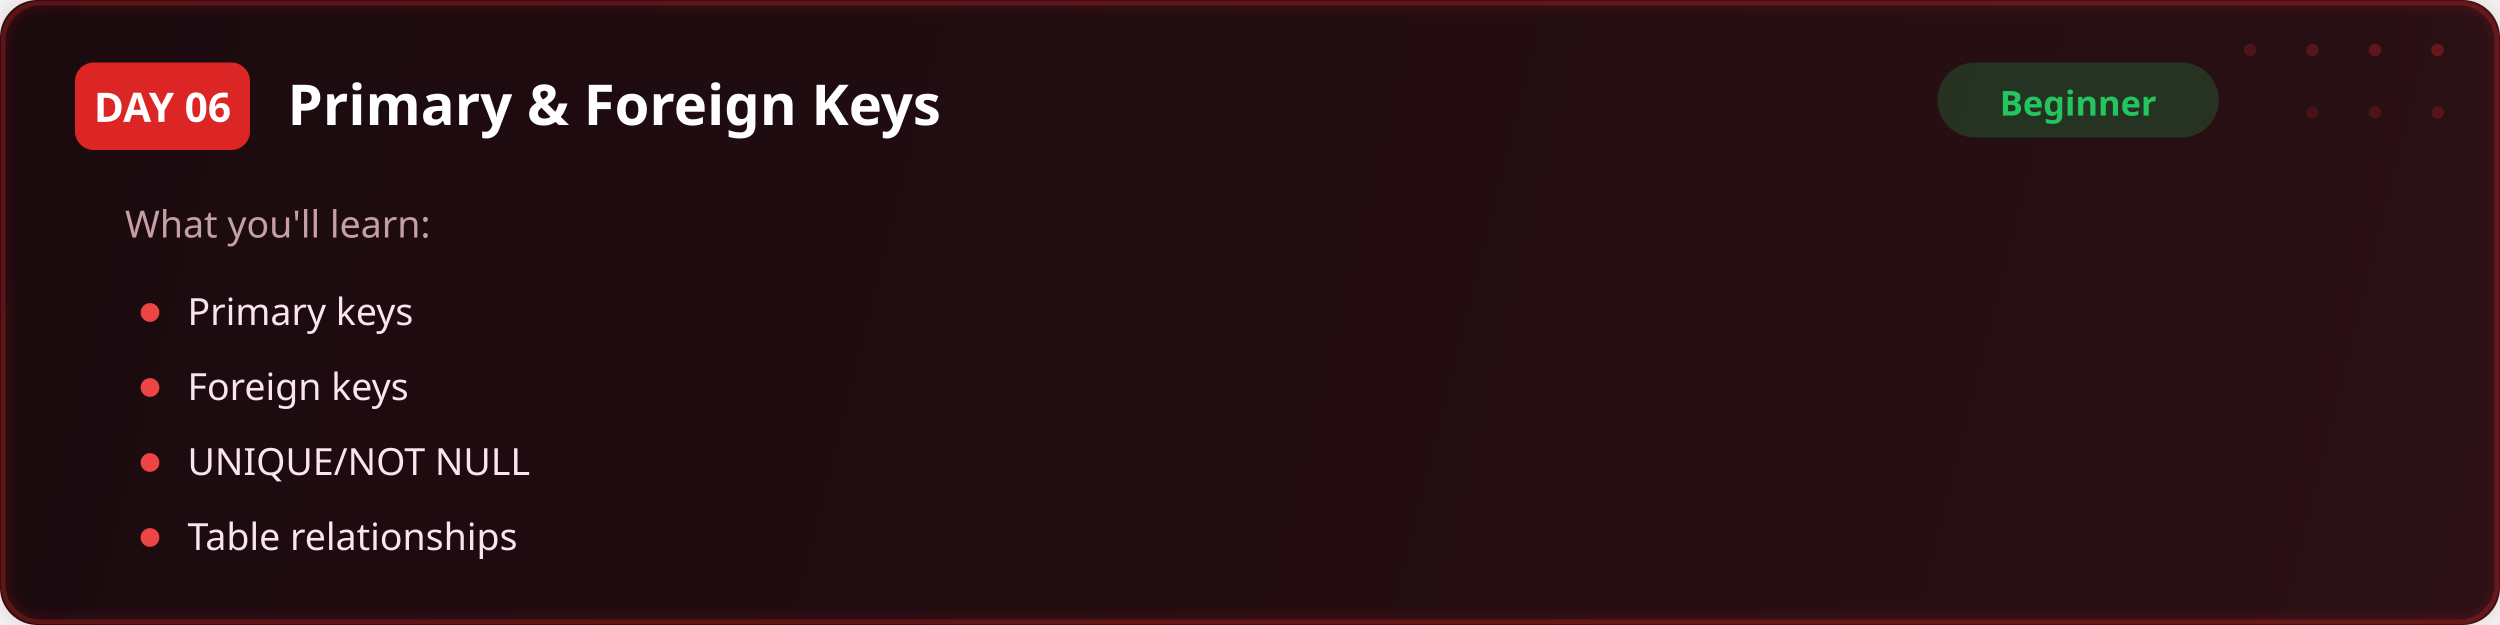
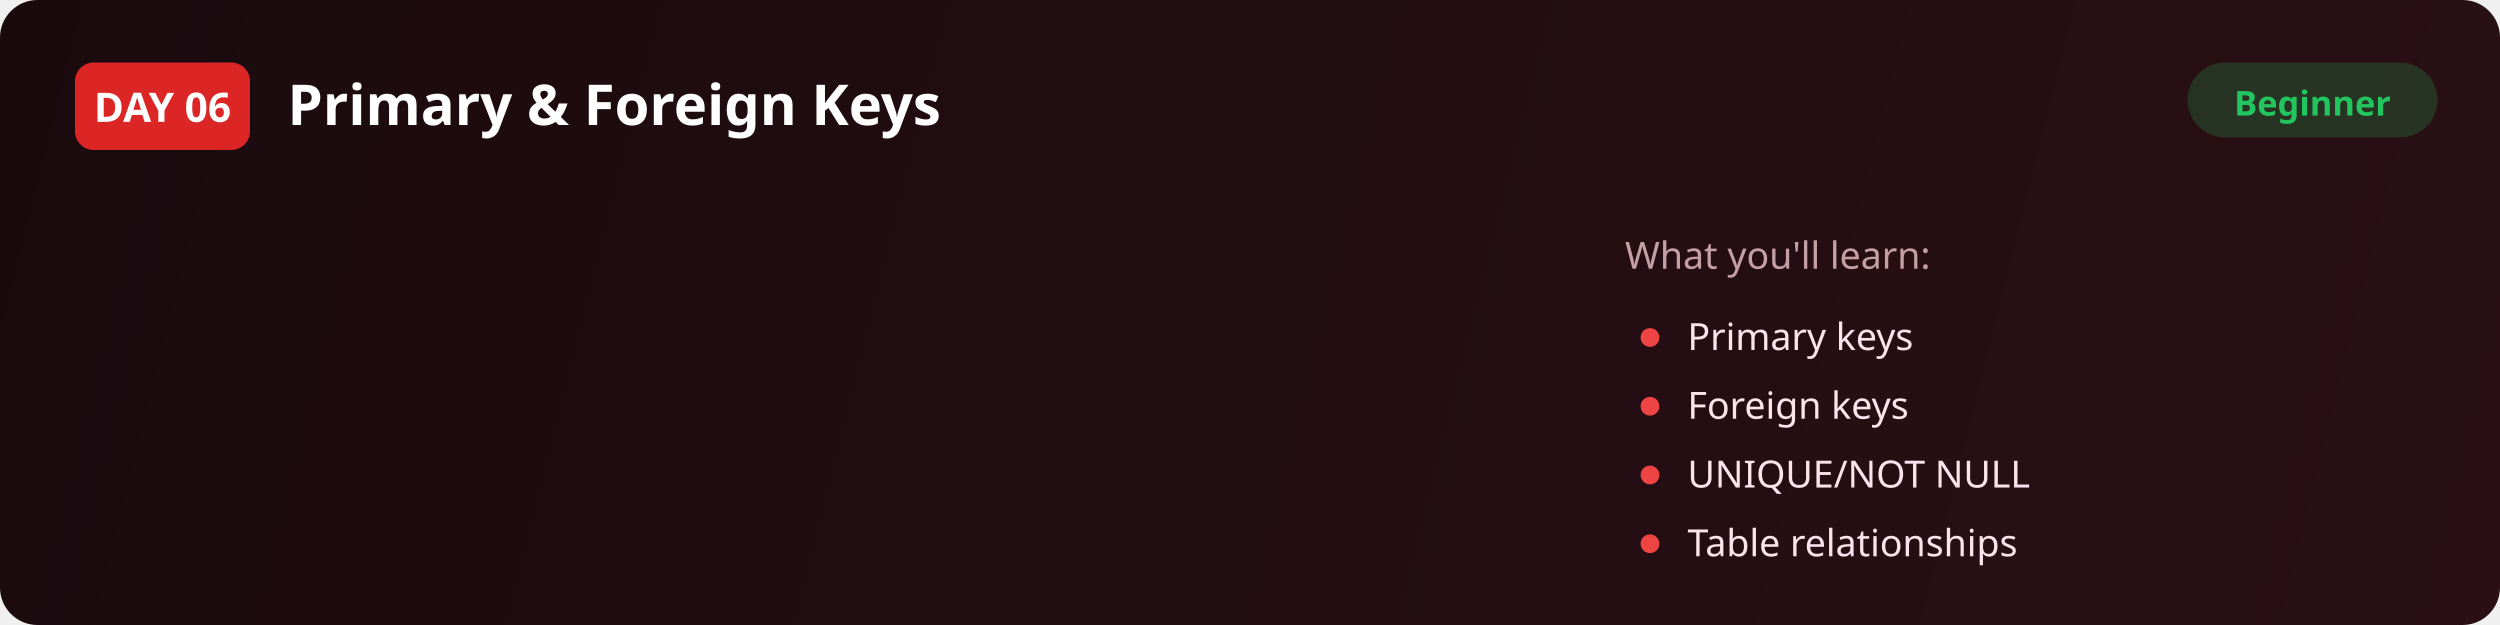
<svg xmlns="http://www.w3.org/2000/svg" viewBox="0 0 800 200" fill="none">
  <defs>
    <linearGradient id="bg" x1="0" y1="0" x2="800" y2="200" gradientUnits="userSpaceOnUse">
      <stop offset="0%" stop-color="#1a0a0e" />
      <stop offset="100%" stop-color="#2a1015" />
    </linearGradient>
-     <filter id="glow">
-       <feGaussianBlur stdDeviation="2" result="blur" />
-       <feMerge>
-         <feMergeNode in="blur" />
-         <feMergeNode in="SourceGraphic" />
-       </feMerge>
-     </filter>
  </defs>
  <rect width="800" height="200" rx="12" fill="url(#bg)" />
-   <rect x="1" y="1" width="798" height="198" rx="12" fill="none" stroke="#dc2626" stroke-width="1.5" opacity="0.35" filter="url(#glow)" />
-   <circle cx="720" cy="16" r="2" fill="#dc2626" opacity="0.2" />
-   <circle cx="740" cy="16" r="2" fill="#dc2626" opacity="0.25" />
-   <circle cx="760" cy="16" r="2" fill="#dc2626" opacity="0.3" />
-   <circle cx="780" cy="16" r="2" fill="#dc2626" opacity="0.35" />
-   <circle cx="740" cy="36" r="2" fill="#dc2626" opacity="0.15" />
-   <circle cx="760" cy="36" r="2" fill="#dc2626" opacity="0.2" />
-   <circle cx="780" cy="36" r="2" fill="#dc2626" opacity="0.25" />
  <rect x="24" y="20" width="56" height="28" rx="6" fill="#dc2626" />
  <text x="52" y="39" font-family="Segoe UI, system-ui, sans-serif" font-size="13" font-weight="700" fill="#ffffff" text-anchor="middle">DAY 06</text>
  <text x="92" y="40" font-family="Segoe UI, system-ui, sans-serif" font-size="18" font-weight="700" fill="#ffffff">Primary &amp; Foreign Keys</text>
-   <rect x="620" y="20" width="90" height="24" rx="12" fill="#22c55e" opacity="0.2" />
-   <text x="665" y="37" font-family="Segoe UI, system-ui, sans-serif" font-size="11" font-weight="600" fill="#22c55e" text-anchor="middle">Beginner</text>
-   <text x="40" y="76" font-family="Segoe UI, system-ui, sans-serif" font-size="12" fill="#c4a0a6">What you'll learn:</text>
-   <circle cx="48" cy="100" r="3" fill="#ef4444" />
-   <text x="60" y="104" font-family="Segoe UI, system-ui, sans-serif" font-size="12" fill="#fce4ec">Primary keys</text>
-   <circle cx="48" cy="124" r="3" fill="#ef4444" />
-   <text x="60" y="128" font-family="Segoe UI, system-ui, sans-serif" font-size="12" fill="#fce4ec">Foreign keys</text>
-   <circle cx="48" cy="148" r="3" fill="#ef4444" />
-   <text x="60" y="152" font-family="Segoe UI, system-ui, sans-serif" font-size="12" fill="#fce4ec">UNIQUE/NOT NULL</text>
-   <circle cx="48" cy="172" r="3" fill="#ef4444" />
-   <text x="60" y="176" font-family="Segoe UI, system-ui, sans-serif" font-size="12" fill="#fce4ec">Table relationships</text>
+   <text x="520" y="86" font-family="Segoe UI, system-ui, sans-serif" font-size="12" fill="#c4a0a6">What you'll learn:</text>
+   <circle cx="528" cy="108" r="3" fill="#ef4444" />
+   <text x="540" y="112" font-family="Segoe UI, system-ui, sans-serif" font-size="12" fill="#fce4ec">Primary keys</text>
+   <circle cx="528" cy="130" r="3" fill="#ef4444" />
+   <text x="540" y="134" font-family="Segoe UI, system-ui, sans-serif" font-size="12" fill="#fce4ec">Foreign keys</text>
+   <circle cx="528" cy="152" r="3" fill="#ef4444" />
+   <text x="540" y="156" font-family="Segoe UI, system-ui, sans-serif" font-size="12" fill="#fce4ec">UNIQUE/NOT NULL</text>
+   <circle cx="528" cy="174" r="3" fill="#ef4444" />
+   <text x="540" y="178" font-family="Segoe UI, system-ui, sans-serif" font-size="12" fill="#fce4ec">Table relationships</text>
+   <rect x="700" y="20" width="80" height="24" rx="12" fill="#22c55e" opacity="0.2" />
+   <text x="740" y="37" font-family="Segoe UI, system-ui, sans-serif" font-size="11" font-weight="600" fill="#22c55e" text-anchor="middle">Beginner</text>
</svg>
